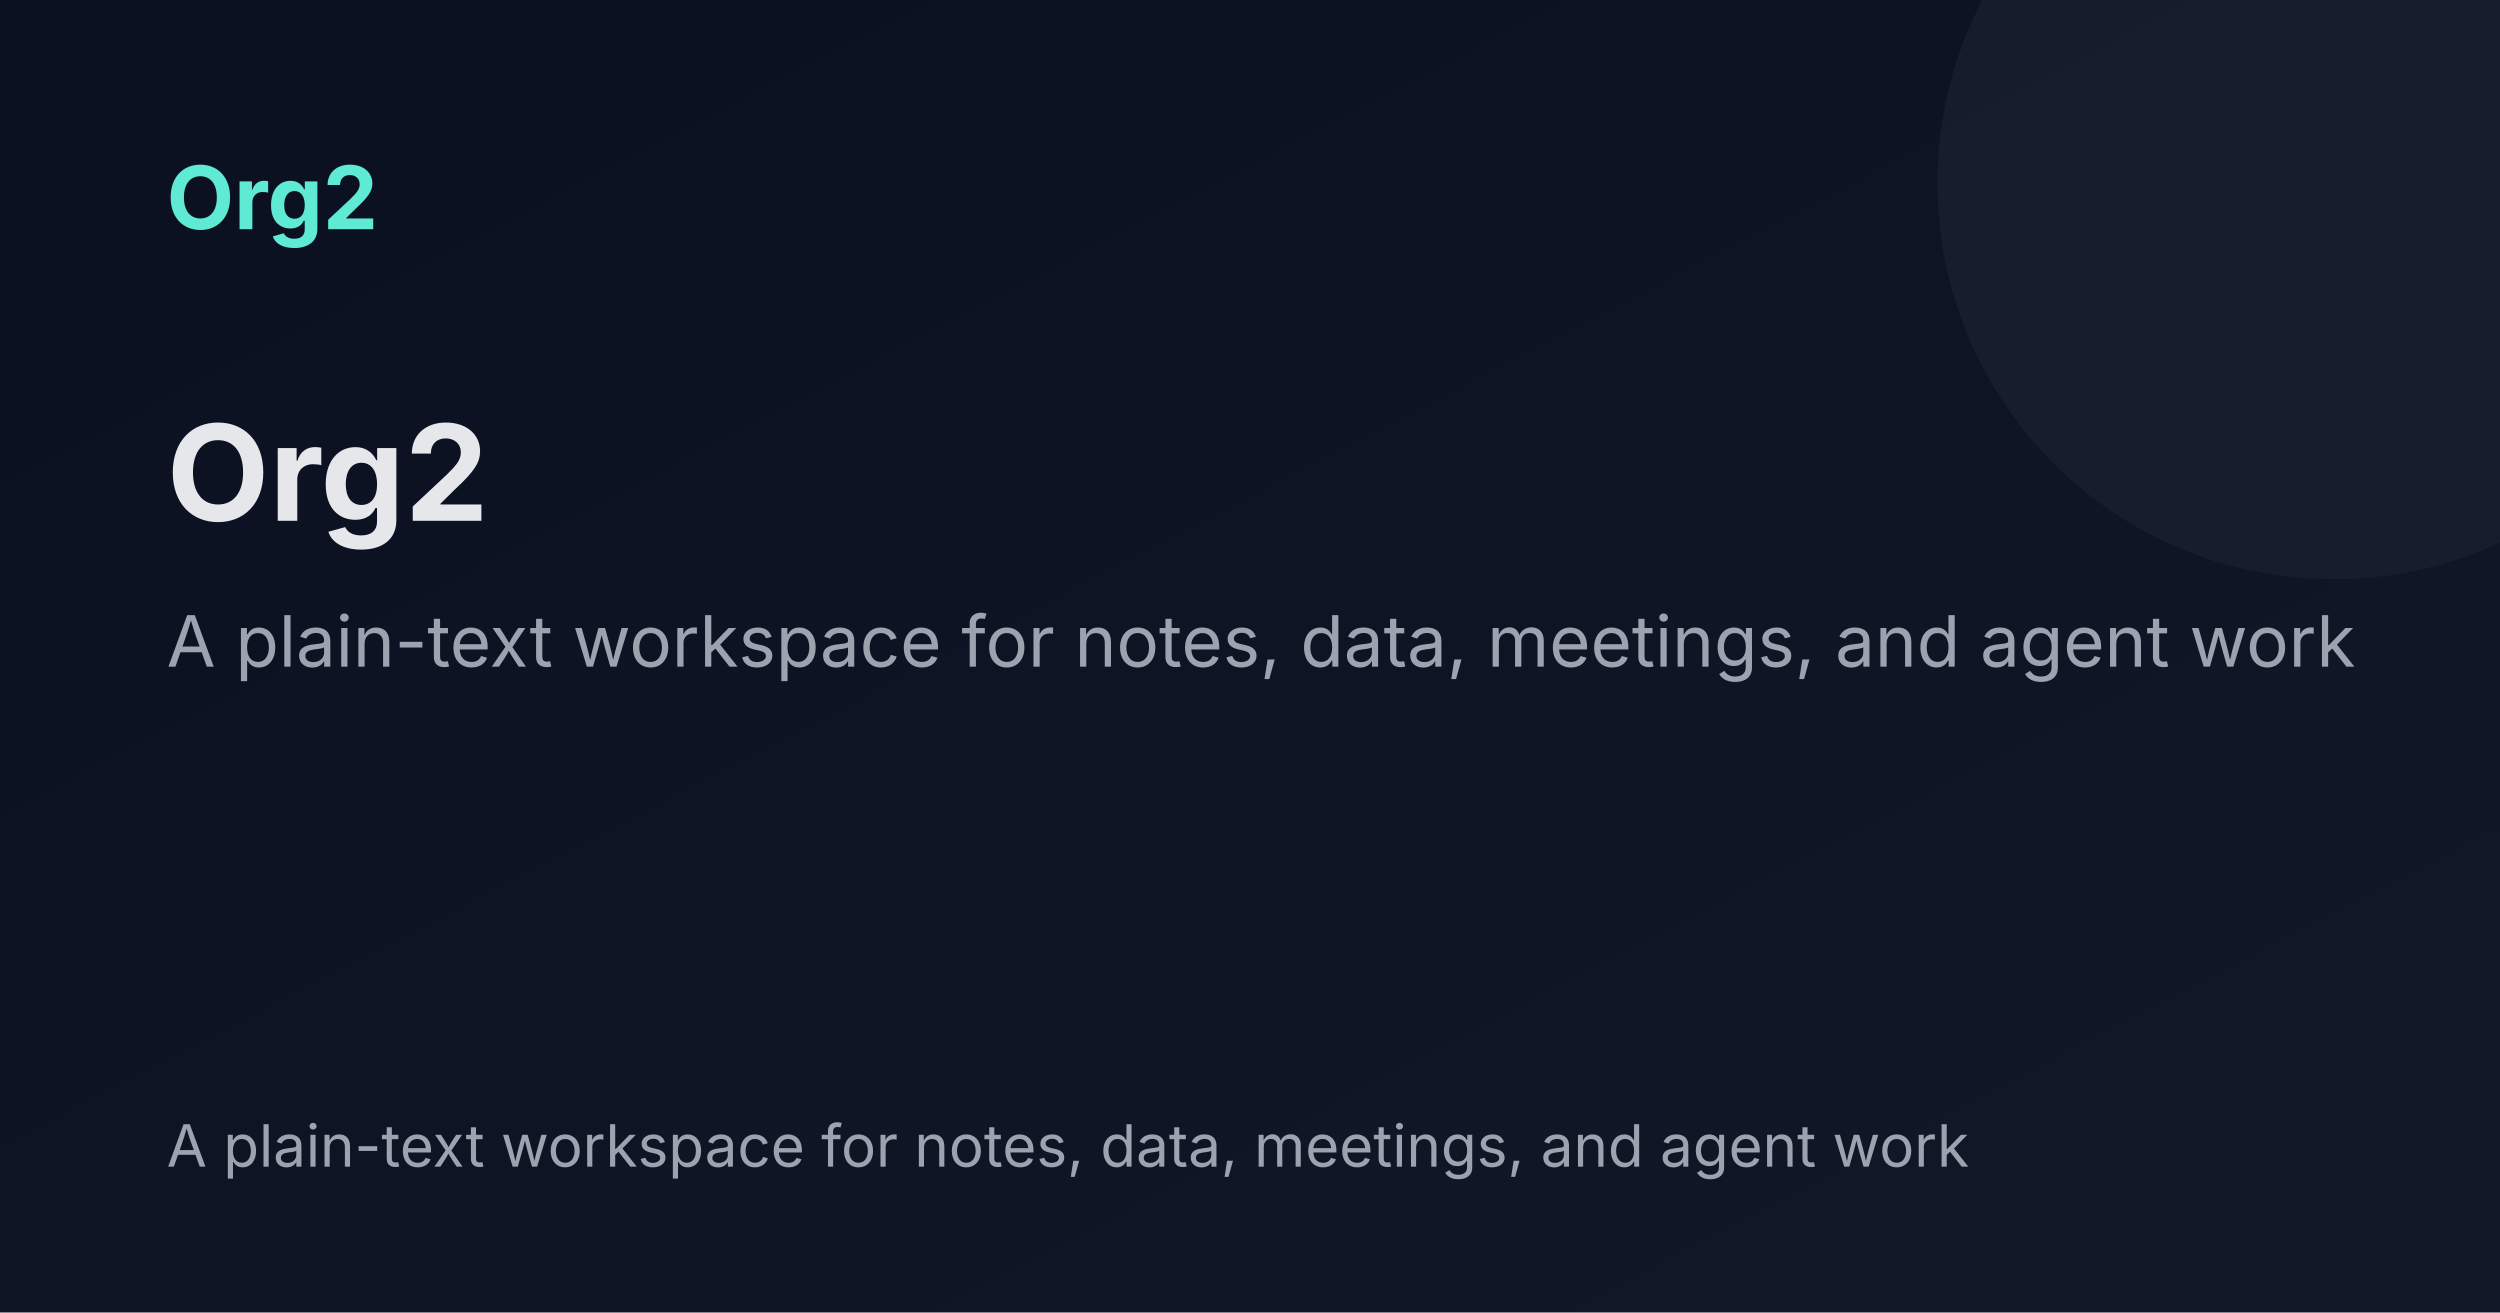
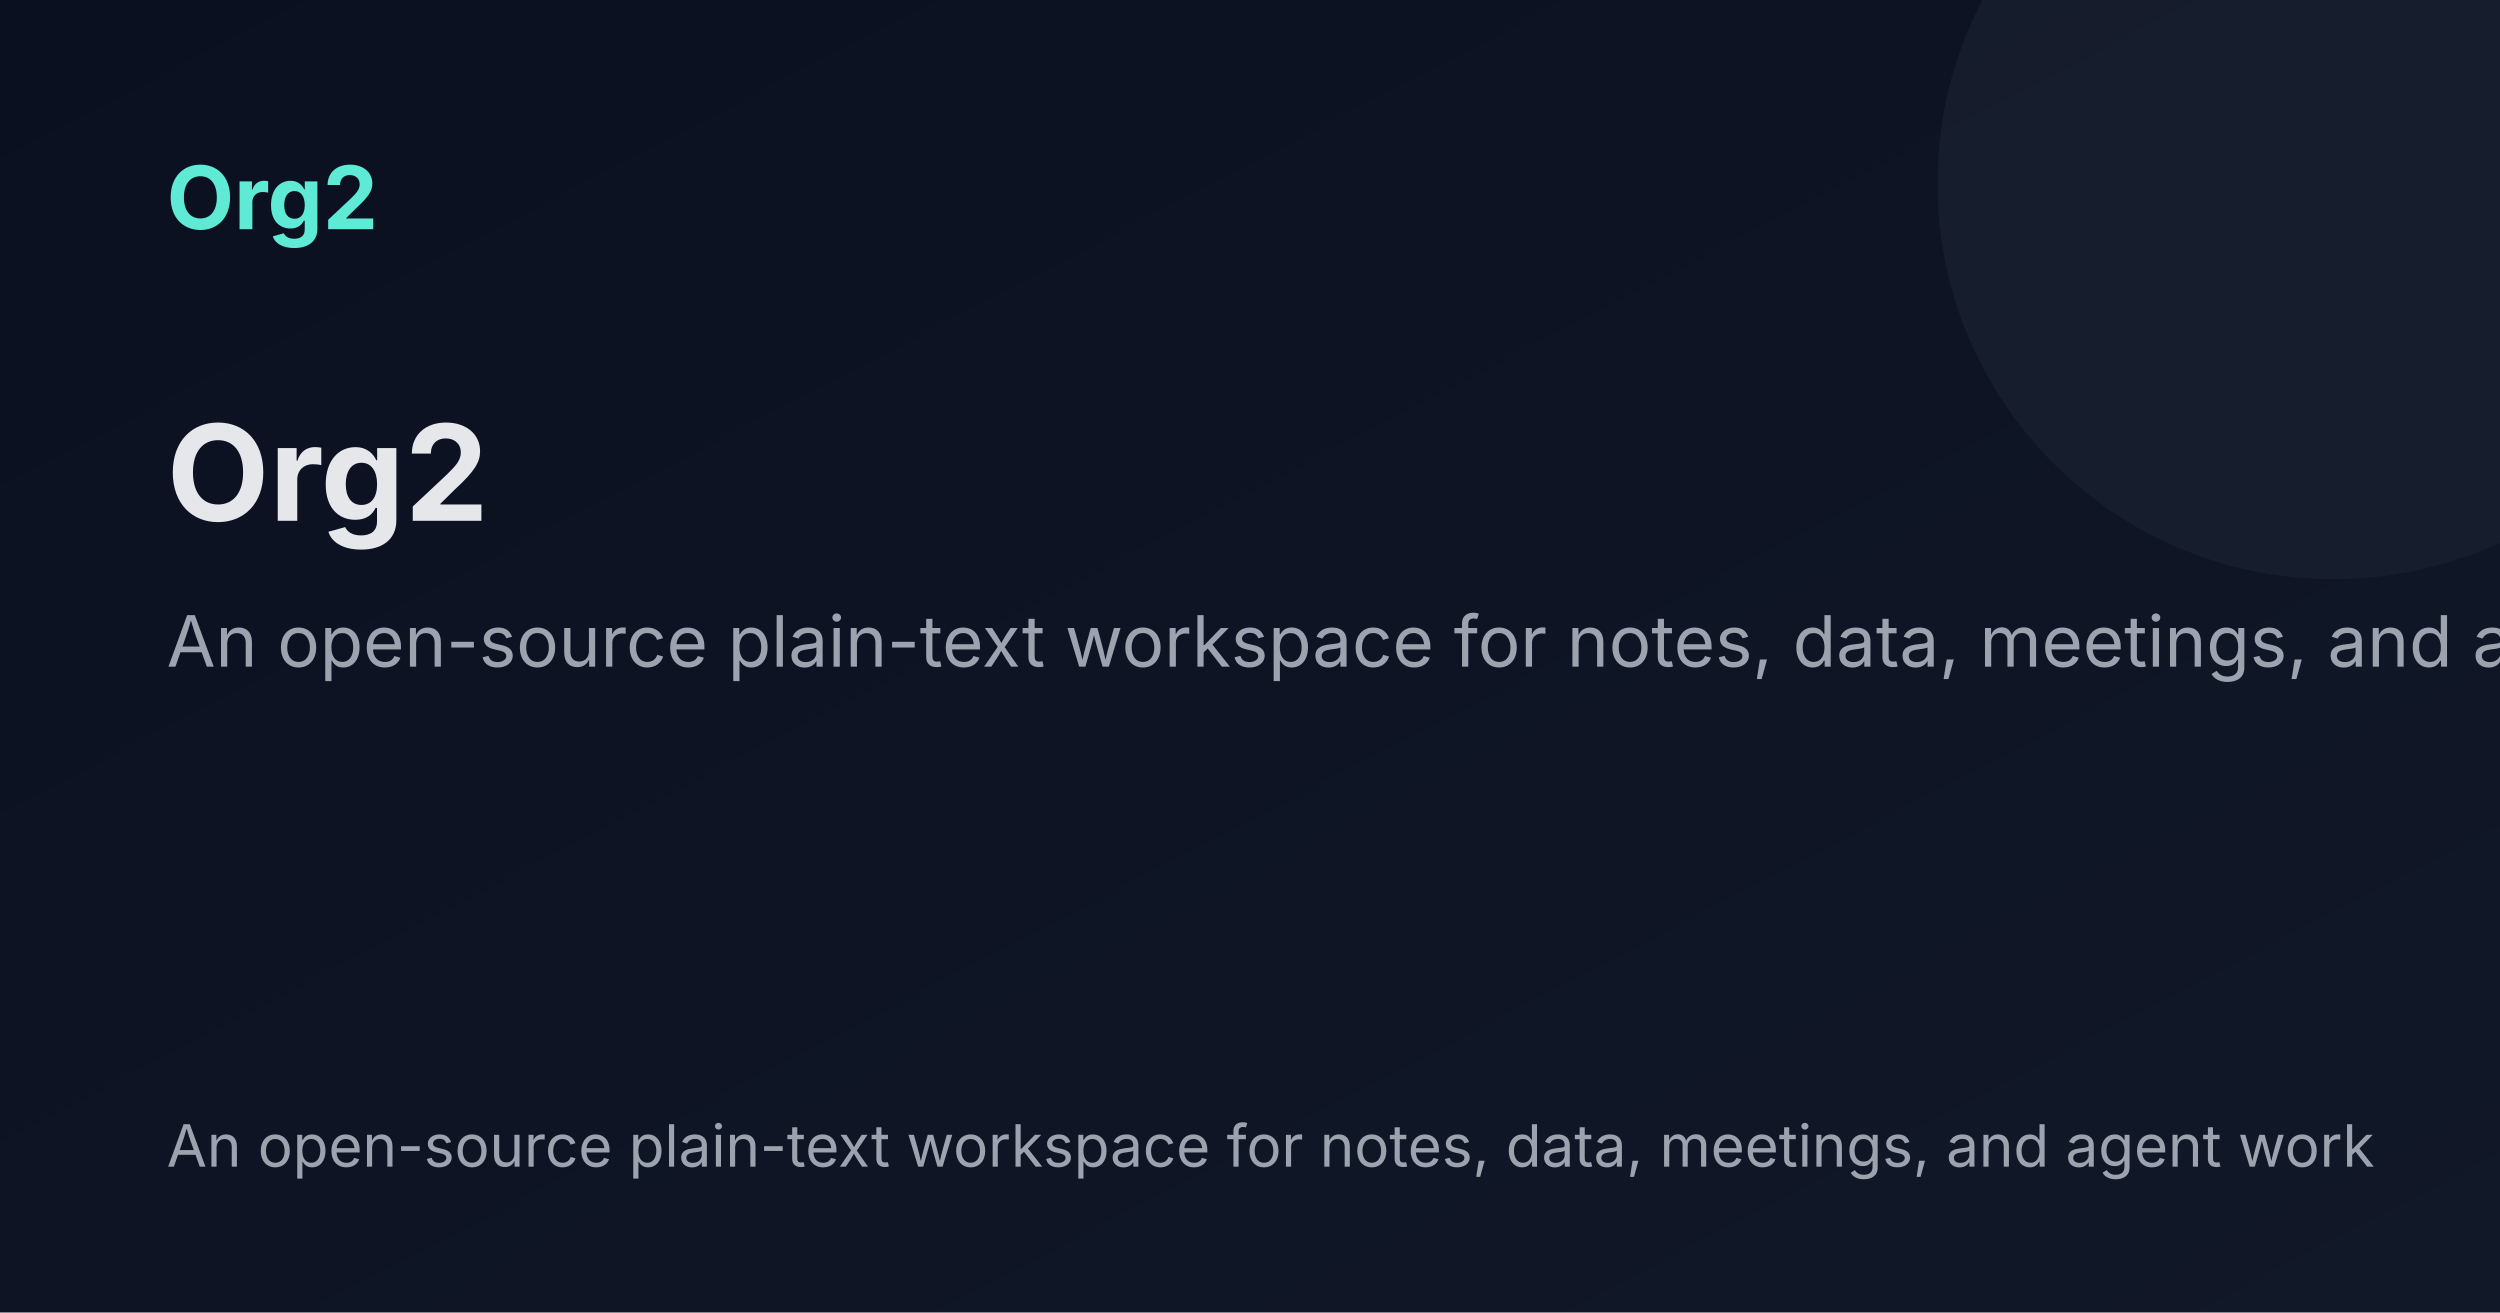
<svg xmlns="http://www.w3.org/2000/svg" width="1200" height="630" viewBox="0 0 1200 630">
  <defs>
    <linearGradient id="bg" x1="0" y1="0" x2="1" y2="1">
      <stop offset="0%" stop-color="#0b1020" />
      <stop offset="100%" stop-color="#111827" />
    </linearGradient>
  </defs>
  <rect width="1200" height="630" fill="url(#bg)" />
  <circle cx="1120" cy="88" r="190" fill="#1f2937" opacity="0.45" />
  <text x="80" y="110" font-family="Inter,Segoe UI,Arial,sans-serif" font-size="42" font-weight="700" fill="#5eead4">Org2</text>
  <text x="80" y="250" font-family="Inter,Segoe UI,Arial,sans-serif" font-size="64" font-weight="700" fill="#e5e7eb">Org2</text>
-   <text x="80" y="320" font-family="Inter,Segoe UI,Arial,sans-serif" font-size="34" fill="#9ca3af">A plain-text workspace for notes, data, meetings, and agent work</text>
-   <text x="80" y="560" font-family="Inter,Segoe UI,Arial,sans-serif" font-size="28" fill="#9ca3af">A plain-text workspace for notes, data, meetings, and agent work</text>
+   <text x="80" y="320" font-family="Inter,Segoe UI,Arial,sans-serif" font-size="34" fill="#9ca3af">An open-source plain-text workspace for notes, data, meetings, and agent work</text>
+   <text x="80" y="560" font-family="Inter,Segoe UI,Arial,sans-serif" font-size="28" fill="#9ca3af">An open-source plain-text workspace for notes, data, meetings, and agent work</text>
</svg>
